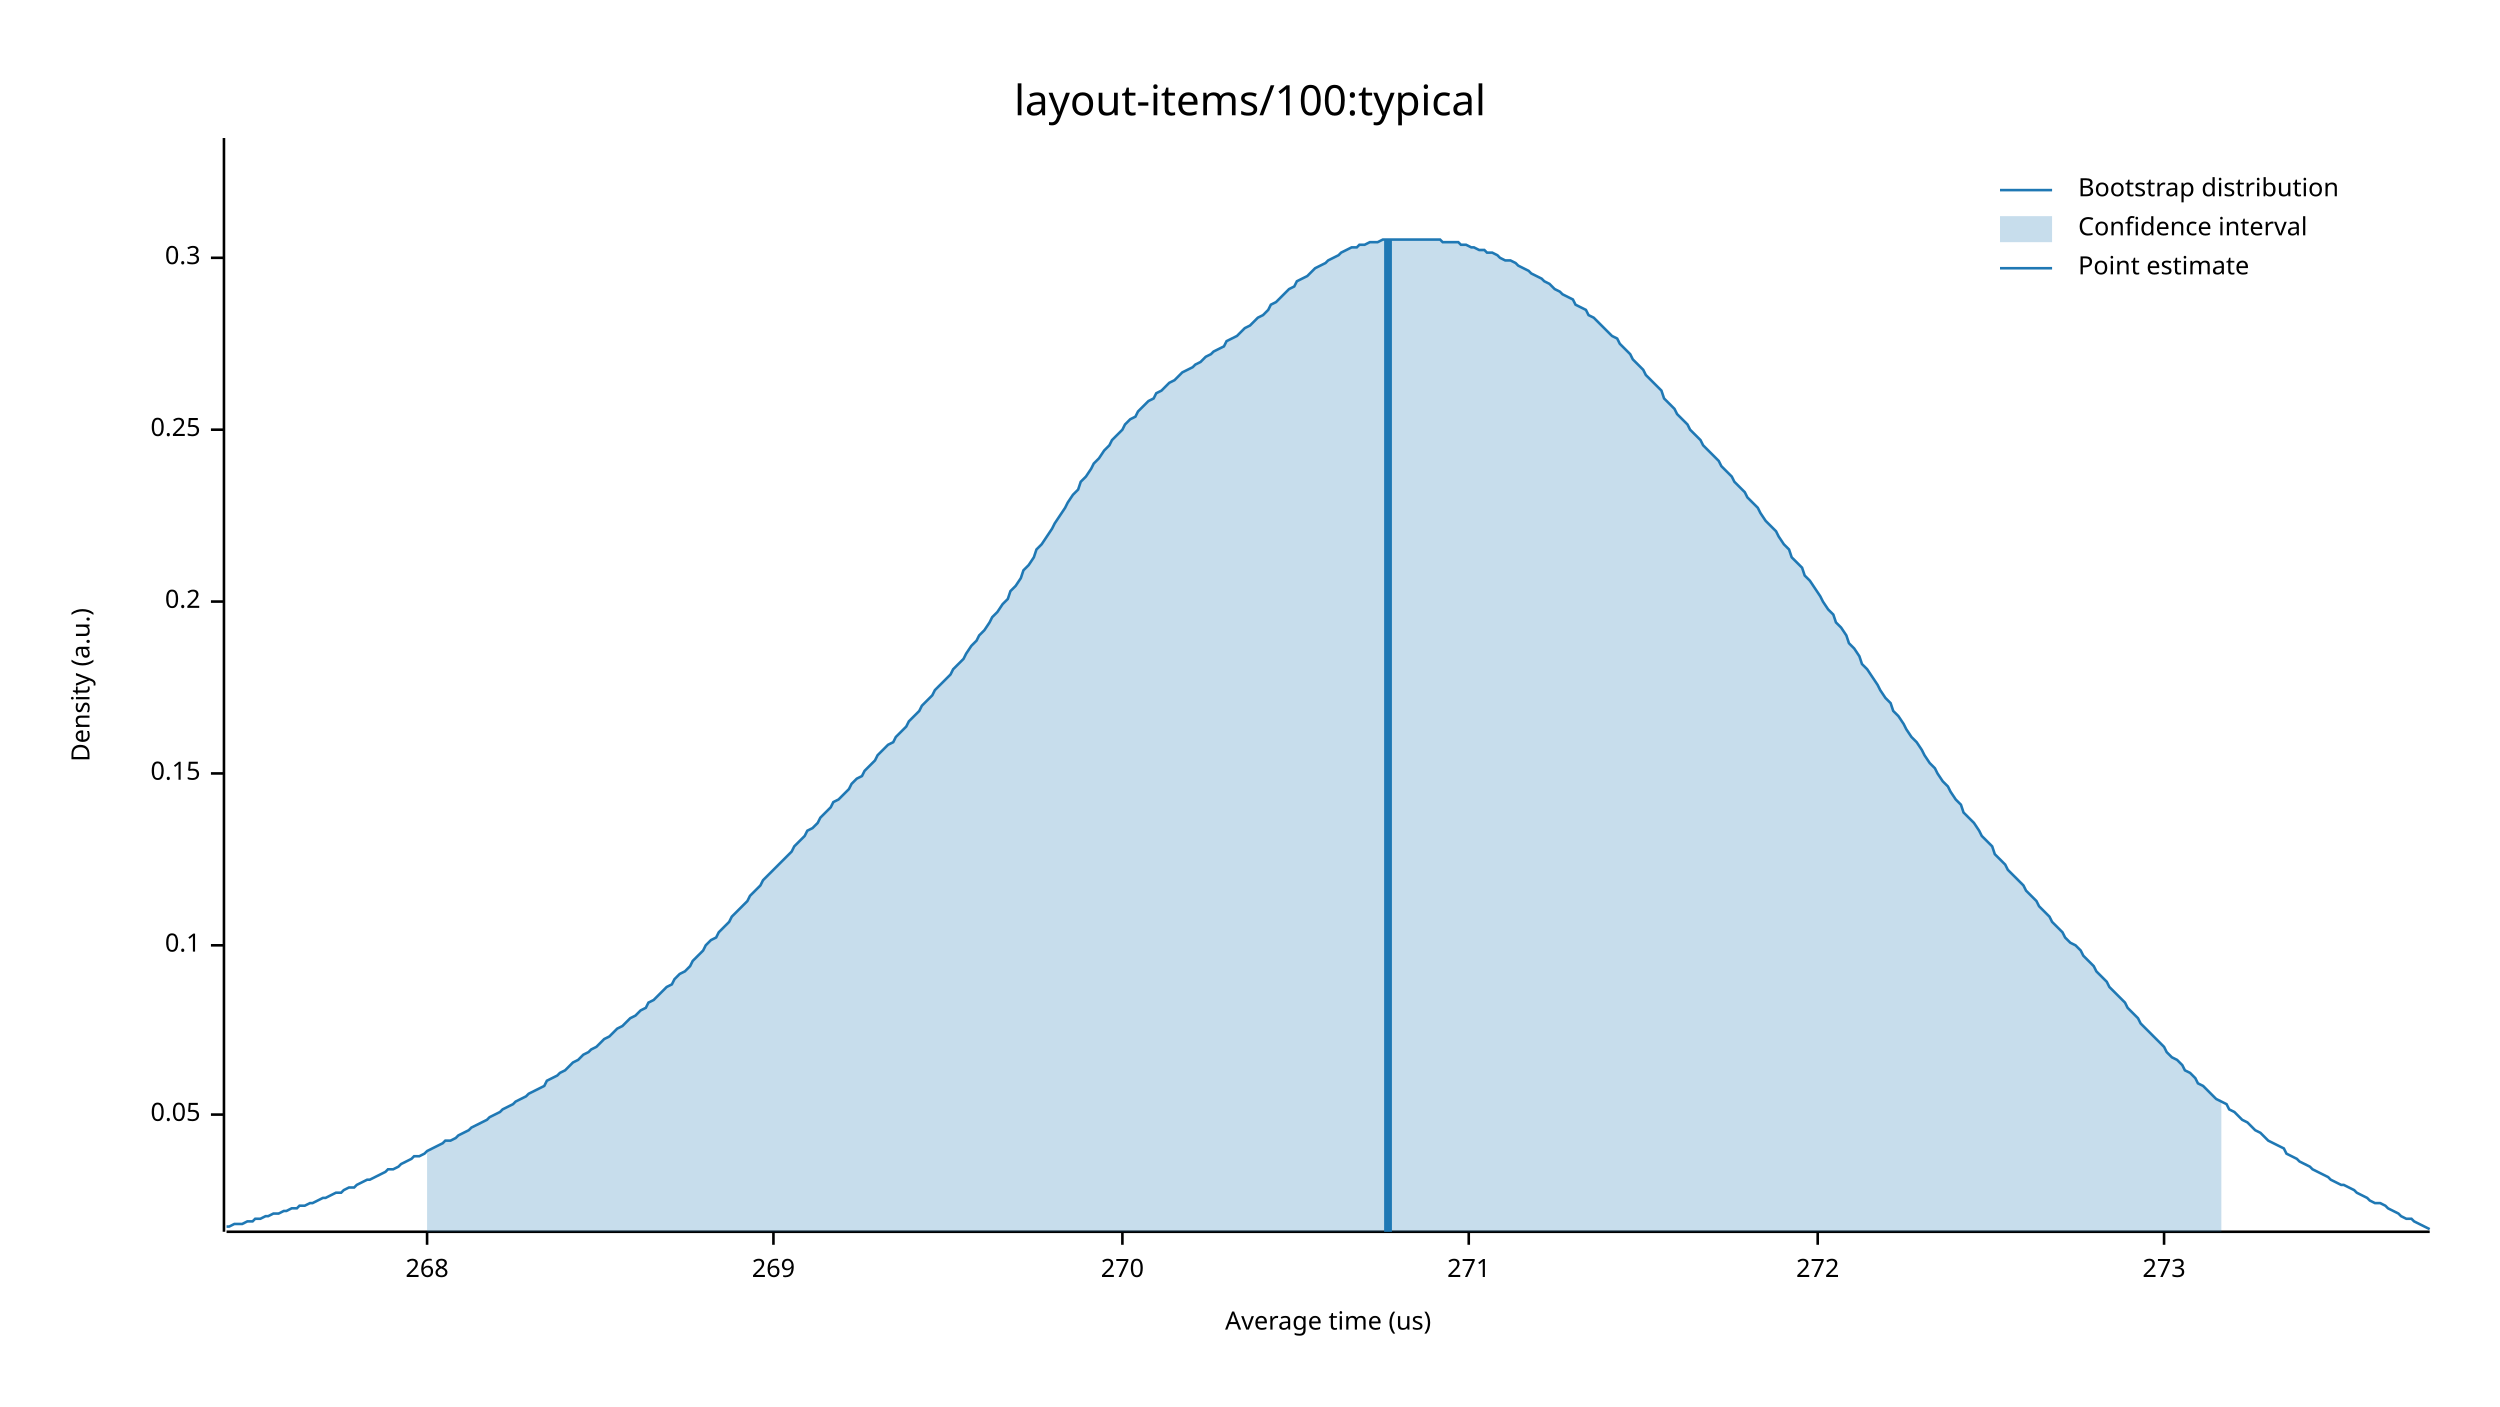
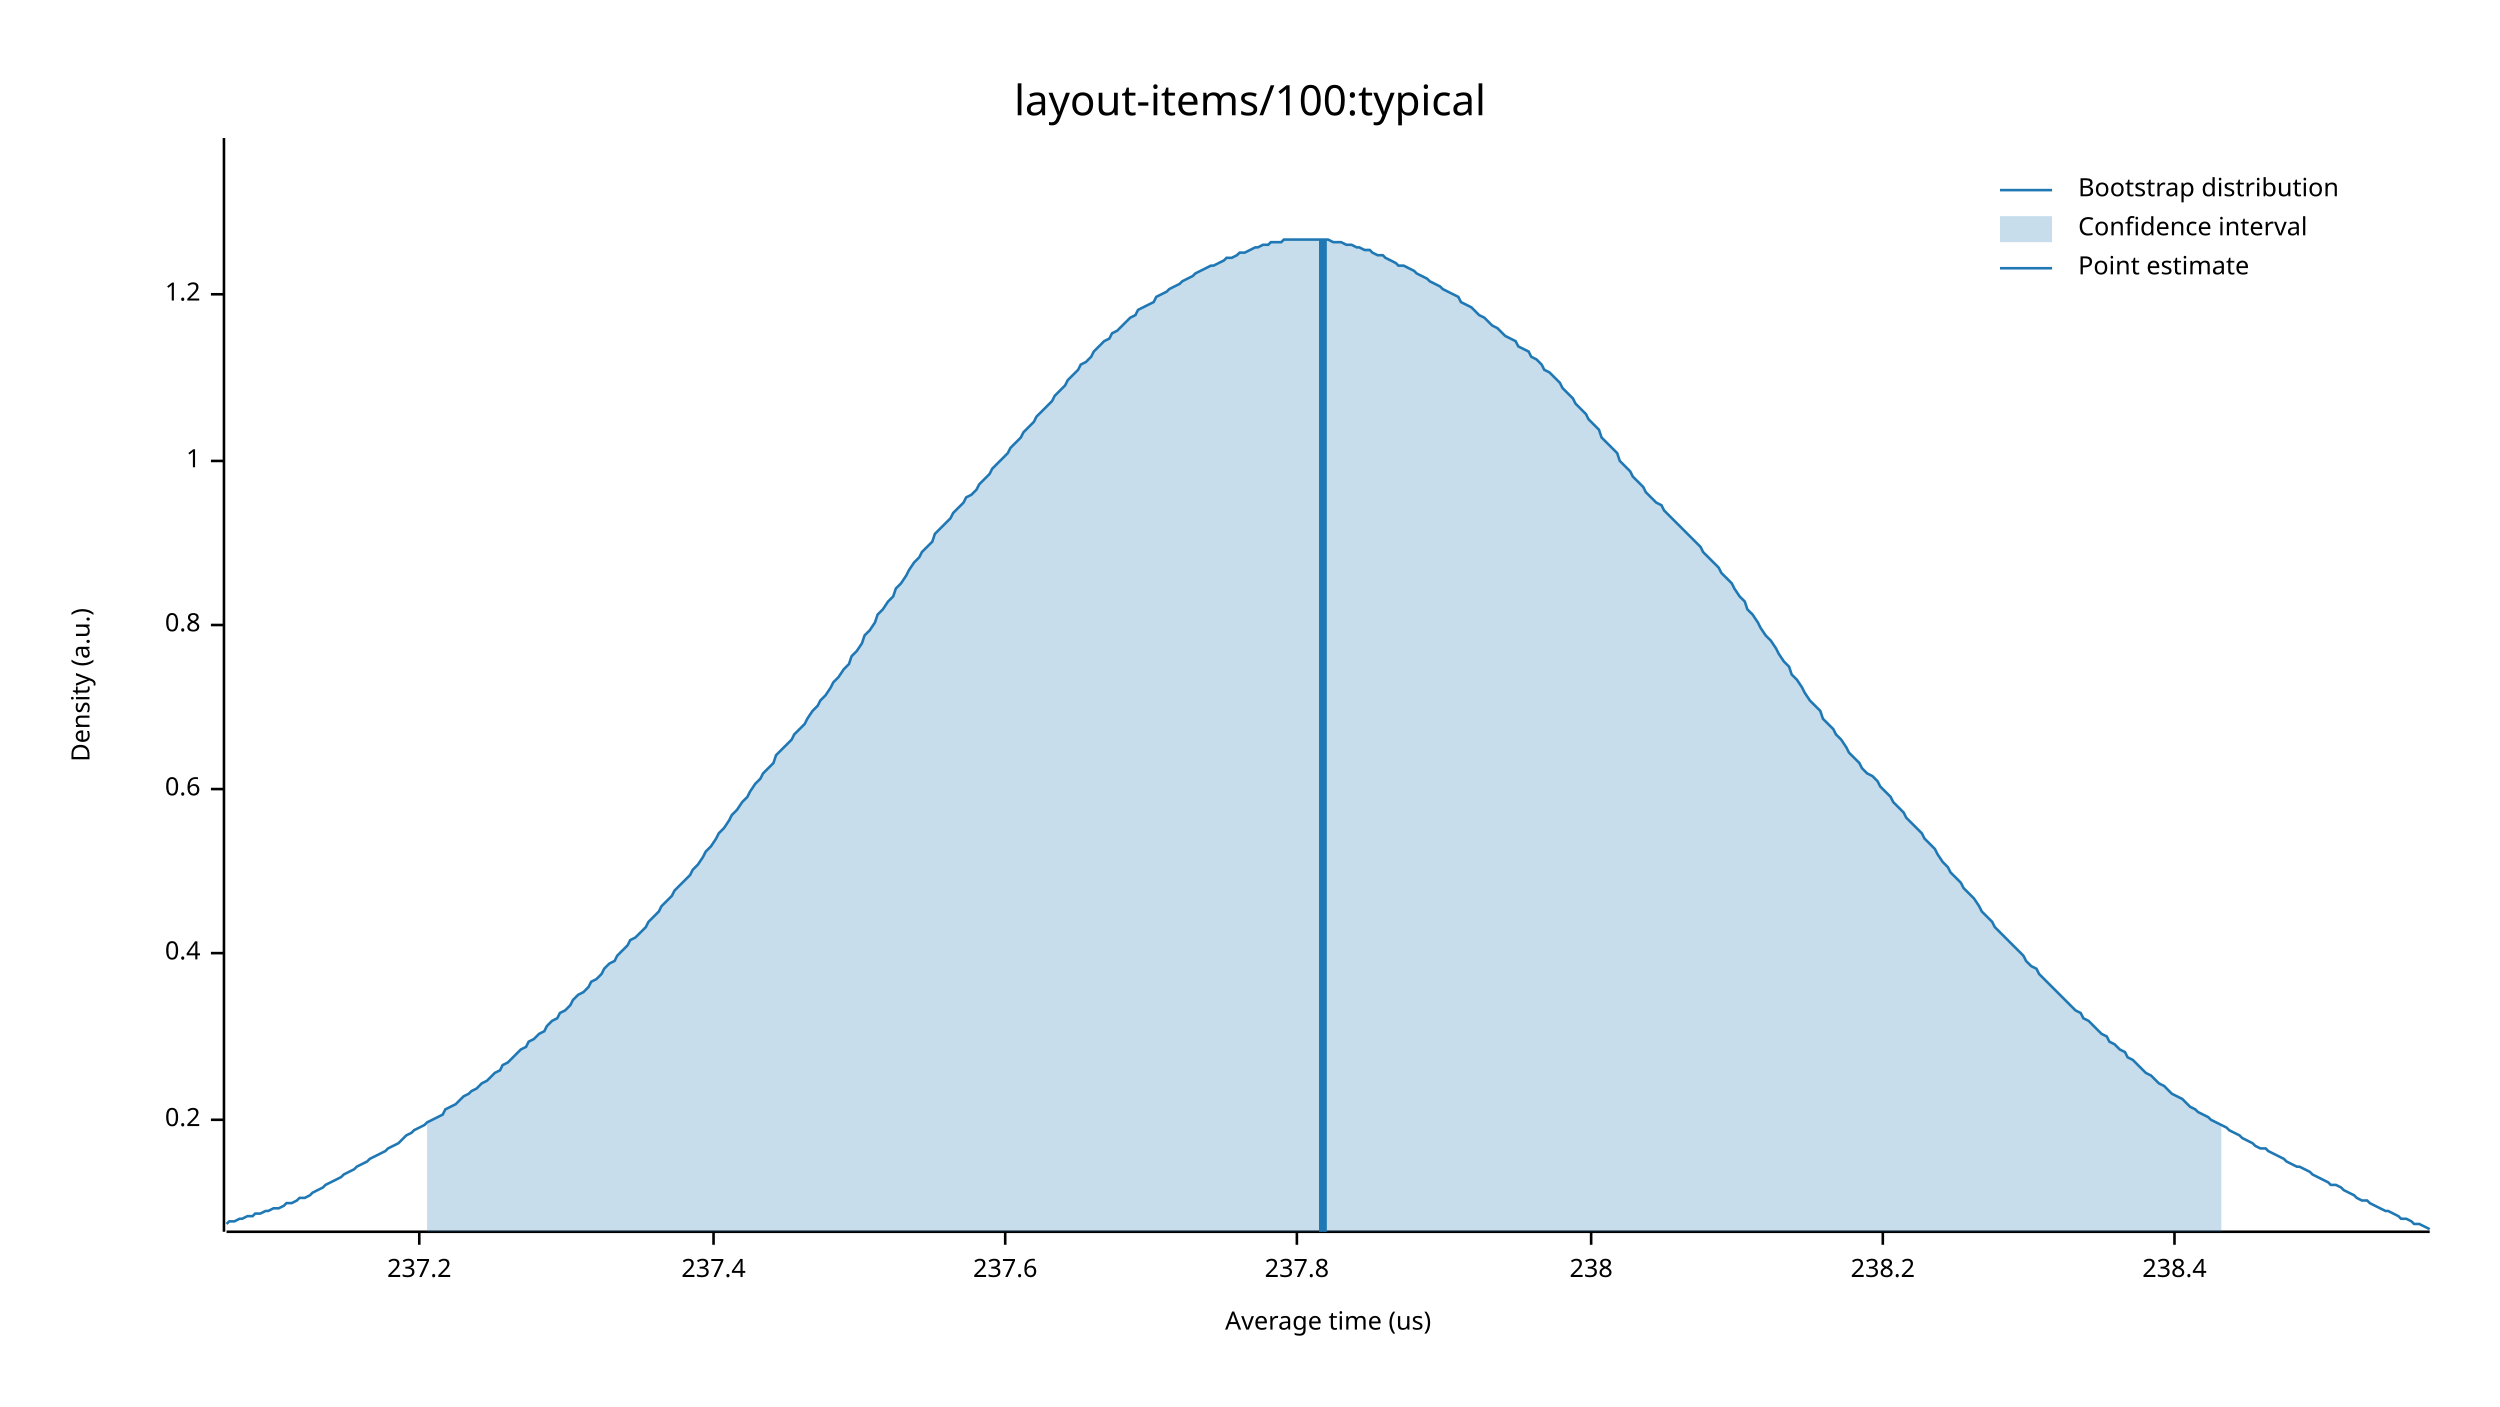
<svg xmlns="http://www.w3.org/2000/svg" style="background-color: white;" width="960" height="540" viewBox="0 0 960 540">
  <text x="480" y="32" dy="0.76em" text-anchor="middle" font-family="sans-serif" font-size="16.129" opacity="1" fill="#000000">
layout-items/100:typical
</text>
  <text x="27" y="263" dy="0.76em" text-anchor="middle" font-family="sans-serif" font-size="9.677" opacity="1" fill="#000000" transform="rotate(270, 27, 263)">
Density (a.u.)
</text>
  <text x="510" y="513" dy="-0.5ex" text-anchor="middle" font-family="sans-serif" font-size="9.677" opacity="1" fill="#000000">
Average time (us)
</text>
  <polyline fill="none" opacity="1" stroke="#000000" stroke-width="1" points="86,53 86,473 " />
-   <text x="77" y="428" dy="0.5ex" text-anchor="end" font-family="sans-serif" font-size="9.677" opacity="1" fill="#000000">
- 0.05
- </text>
-   <polyline fill="none" opacity="1" stroke="#000000" stroke-width="1" points="81,428 86,428 " />
-   <text x="77" y="363" dy="0.5ex" text-anchor="end" font-family="sans-serif" font-size="9.677" opacity="1" fill="#000000">
- 0.1
- </text>
-   <polyline fill="none" opacity="1" stroke="#000000" stroke-width="1" points="81,363 86,363 " />
-   <text x="77" y="297" dy="0.5ex" text-anchor="end" font-family="sans-serif" font-size="9.677" opacity="1" fill="#000000">
- 0.15
- </text>
-   <polyline fill="none" opacity="1" stroke="#000000" stroke-width="1" points="81,297 86,297 " />
-   <text x="77" y="231" dy="0.5ex" text-anchor="end" font-family="sans-serif" font-size="9.677" opacity="1" fill="#000000">
+   <text x="77" y="430" dy="0.5ex" text-anchor="end" font-family="sans-serif" font-size="9.677" opacity="1" fill="#000000">
0.2
</text>
-   <polyline fill="none" opacity="1" stroke="#000000" stroke-width="1" points="81,231 86,231 " />
-   <text x="77" y="165" dy="0.5ex" text-anchor="end" font-family="sans-serif" font-size="9.677" opacity="1" fill="#000000">
- 0.25
+   <polyline fill="none" opacity="1" stroke="#000000" stroke-width="1" points="81,430 86,430 " />
+   <text x="77" y="366" dy="0.5ex" text-anchor="end" font-family="sans-serif" font-size="9.677" opacity="1" fill="#000000">
+ 0.4
</text>
-   <polyline fill="none" opacity="1" stroke="#000000" stroke-width="1" points="81,165 86,165 " />
-   <text x="77" y="99" dy="0.5ex" text-anchor="end" font-family="sans-serif" font-size="9.677" opacity="1" fill="#000000">
- 0.3
+   <polyline fill="none" opacity="1" stroke="#000000" stroke-width="1" points="81,366 86,366 " />
+   <text x="77" y="303" dy="0.5ex" text-anchor="end" font-family="sans-serif" font-size="9.677" opacity="1" fill="#000000">
+ 0.6
</text>
-   <polyline fill="none" opacity="1" stroke="#000000" stroke-width="1" points="81,99 86,99 " />
+   <polyline fill="none" opacity="1" stroke="#000000" stroke-width="1" points="81,303 86,303 " />
+   <text x="77" y="240" dy="0.5ex" text-anchor="end" font-family="sans-serif" font-size="9.677" opacity="1" fill="#000000">
+ 0.8
+ </text>
+   <polyline fill="none" opacity="1" stroke="#000000" stroke-width="1" points="81,240 86,240 " />
+   <text x="77" y="177" dy="0.5ex" text-anchor="end" font-family="sans-serif" font-size="9.677" opacity="1" fill="#000000">
+ 1
+ </text>
+   <polyline fill="none" opacity="1" stroke="#000000" stroke-width="1" points="81,177 86,177 " />
+   <text x="77" y="113" dy="0.5ex" text-anchor="end" font-family="sans-serif" font-size="9.677" opacity="1" fill="#000000">
+ 1.2
+ </text>
+   <polyline fill="none" opacity="1" stroke="#000000" stroke-width="1" points="81,113 86,113 " />
  <polyline fill="none" opacity="1" stroke="#000000" stroke-width="1" points="87,473 933,473 " />
-   <text x="164" y="483" dy="0.76em" text-anchor="middle" font-family="sans-serif" font-size="9.677" opacity="1" fill="#000000">
- 268
+   <text x="161" y="483" dy="0.76em" text-anchor="middle" font-family="sans-serif" font-size="9.677" opacity="1" fill="#000000">
+ 237.2
</text>
-   <polyline fill="none" opacity="1" stroke="#000000" stroke-width="1" points="164,473 164,478 " />
-   <text x="297" y="483" dy="0.76em" text-anchor="middle" font-family="sans-serif" font-size="9.677" opacity="1" fill="#000000">
- 269
+   <polyline fill="none" opacity="1" stroke="#000000" stroke-width="1" points="161,473 161,478 " />
+   <text x="274" y="483" dy="0.76em" text-anchor="middle" font-family="sans-serif" font-size="9.677" opacity="1" fill="#000000">
+ 237.4
</text>
-   <polyline fill="none" opacity="1" stroke="#000000" stroke-width="1" points="297,473 297,478 " />
-   <text x="431" y="483" dy="0.76em" text-anchor="middle" font-family="sans-serif" font-size="9.677" opacity="1" fill="#000000">
- 270
+   <polyline fill="none" opacity="1" stroke="#000000" stroke-width="1" points="274,473 274,478 " />
+   <text x="386" y="483" dy="0.76em" text-anchor="middle" font-family="sans-serif" font-size="9.677" opacity="1" fill="#000000">
+ 237.6
</text>
-   <polyline fill="none" opacity="1" stroke="#000000" stroke-width="1" points="431,473 431,478 " />
-   <text x="564" y="483" dy="0.76em" text-anchor="middle" font-family="sans-serif" font-size="9.677" opacity="1" fill="#000000">
- 271
+   <polyline fill="none" opacity="1" stroke="#000000" stroke-width="1" points="386,473 386,478 " />
+   <text x="498" y="483" dy="0.76em" text-anchor="middle" font-family="sans-serif" font-size="9.677" opacity="1" fill="#000000">
+ 237.8
</text>
-   <polyline fill="none" opacity="1" stroke="#000000" stroke-width="1" points="564,473 564,478 " />
-   <text x="698" y="483" dy="0.76em" text-anchor="middle" font-family="sans-serif" font-size="9.677" opacity="1" fill="#000000">
- 272
+   <polyline fill="none" opacity="1" stroke="#000000" stroke-width="1" points="498,473 498,478 " />
+   <text x="611" y="483" dy="0.76em" text-anchor="middle" font-family="sans-serif" font-size="9.677" opacity="1" fill="#000000">
+ 238
</text>
-   <polyline fill="none" opacity="1" stroke="#000000" stroke-width="1" points="698,473 698,478 " />
-   <text x="831" y="483" dy="0.76em" text-anchor="middle" font-family="sans-serif" font-size="9.677" opacity="1" fill="#000000">
- 273
+   <polyline fill="none" opacity="1" stroke="#000000" stroke-width="1" points="611,473 611,478 " />
+   <text x="723" y="483" dy="0.76em" text-anchor="middle" font-family="sans-serif" font-size="9.677" opacity="1" fill="#000000">
+ 238.2
</text>
-   <polyline fill="none" opacity="1" stroke="#000000" stroke-width="1" points="831,473 831,478 " />
-   <polyline fill="none" opacity="1" stroke="#1F78B4" stroke-width="1" points="87,471 88,471 90,470 92,470 93,470 95,469 97,469 98,468 100,468 102,467 103,467 105,466 107,466 109,465 110,465 112,464 114,464 115,463 117,463 119,462 120,462 122,461 124,460 125,460 127,459 129,458 131,458 132,457 134,456 136,456 137,455 139,454 141,453 142,453 144,452 146,451 148,450 149,449 151,449 153,448 154,447 156,446 158,445 159,444 161,444 163,443 164,442 166,441 168,440 170,439 171,438 173,438 175,437 176,436 178,435 180,434 181,433 183,432 185,431 187,430 188,429 190,428 192,427 193,426 195,425 197,424 198,423 200,422 202,421 203,420 205,419 207,418 209,417 210,415 212,414 214,413 215,412 217,411 219,409 220,408 222,407 224,405 226,404 227,403 229,402 231,400 232,399 234,398 236,396 237,395 239,394 241,392 242,391 244,390 246,388 248,387 249,385 251,384 253,382 254,381 256,379 258,378 259,376 261,374 263,373 265,371 266,369 268,367 270,365 271,363 273,361 275,360 276,358 278,356 280,354 281,352 283,350 285,348 287,346 288,344 290,342 292,340 293,338 295,336 297,334 298,333 300,331 302,329 304,327 305,325 307,323 309,321 310,319 312,318 314,316 315,314 317,312 319,310 320,308 322,307 324,305 326,303 327,301 329,299 331,298 332,296 334,294 336,292 337,290 339,288 341,286 343,285 344,283 346,281 348,279 349,277 351,275 353,273 354,271 356,269 358,267 359,265 361,263 363,261 365,259 366,257 368,255 370,253 371,251 373,248 375,246 376,244 378,242 380,239 381,237 383,235 385,232 387,230 388,227 390,225 392,222 393,219 395,217 397,214 398,211 400,209 402,206 404,203 405,201 407,198 409,195 410,193 412,190 414,188 415,185 417,183 419,180 420,178 422,176 424,173 426,171 427,169 429,167 431,165 432,163 434,161 436,160 437,158 439,156 441,154 443,153 444,151 446,150 448,148 449,147 451,146 453,144 454,143 456,142 458,141 459,140 461,139 463,137 465,136 466,135 468,134 470,133 471,131 473,130 475,129 476,128 478,126 480,125 482,123 483,122 485,121 487,119 488,117 490,116 492,114 493,113 495,111 497,110 498,108 500,107 502,106 504,104 505,103 507,102 509,101 510,100 512,99 514,98 515,97 517,96 519,95 521,95 522,94 524,94 526,93 527,93 529,93 531,92 532,92 534,92 536,92 537,92 539,92 541,92 543,92 544,92 546,92 548,92 549,92 551,92 553,92 554,93 556,93 558,93 560,93 561,94 563,94 565,95 566,95 568,96 570,96 571,97 573,97 575,98 576,99 578,100 580,100 582,101 583,102 585,103 587,104 588,105 590,106 592,107 593,108 595,109 597,111 599,112 600,113 602,114 604,115 605,117 607,118 609,119 610,121 612,122 614,124 615,125 617,127 619,129 621,130 622,132 624,134 626,136 627,138 629,140 631,142 632,144 634,146 636,148 638,150 639,153 641,155 643,157 644,159 646,161 648,163 649,165 651,167 653,169 654,171 656,173 658,175 660,177 661,179 663,181 665,183 666,185 668,187 670,189 671,191 673,193 675,195 676,197 678,200 680,202 682,204 683,206 685,209 687,211 688,214 690,216 692,218 693,221 695,223 697,226 699,229 700,231 702,234 704,236 705,239 707,241 709,244 710,247 712,249 714,252 715,255 717,257 719,260 721,263 722,265 724,268 726,270 727,273 729,275 731,278 732,280 734,283 736,285 738,288 739,290 741,293 743,295 744,297 746,300 748,302 749,304 751,307 753,309 754,312 756,314 758,316 760,319 761,321 763,323 765,325 766,328 768,330 770,332 771,334 773,336 775,338 777,340 778,342 780,344 782,346 783,348 785,350 787,352 788,354 790,356 792,358 793,360 795,362 797,363 799,365 800,367 802,369 804,371 805,373 807,375 809,377 810,379 812,381 814,383 816,385 817,387 819,389 821,391 822,393 824,395 826,397 827,398 829,400 831,402 832,404 834,406 836,407 838,409 839,411 841,412 843,414 844,416 846,417 848,419 849,420 851,422 853,423 855,424 856,426 858,427 860,429 861,430 863,431 865,433 866,434 868,435 870,437 871,438 873,439 875,440 877,441 878,443 880,444 882,445 883,446 885,447 887,448 888,449 890,450 892,451 894,452 895,453 897,454 899,455 900,455 902,456 904,457 905,458 907,459 909,460 910,461 912,462 914,462 916,463 917,464 919,465 921,466 922,467 924,468 926,468 927,469 929,470 931,471 933,472 " />
-   <polygon opacity="0.25" fill="#1F78B4" points="164,442 166,441 168,440 170,439 171,438 173,438 175,437 176,436 178,435 180,434 181,433 183,432 185,431 187,430 188,429 190,428 192,427 193,426 195,425 197,424 198,423 200,422 202,421 203,420 205,419 207,418 209,417 210,415 212,414 214,413 215,412 217,411 219,409 220,408 222,407 224,405 226,404 227,403 229,402 231,400 232,399 234,398 236,396 237,395 239,394 241,392 242,391 244,390 246,388 248,387 249,385 251,384 253,382 254,381 256,379 258,378 259,376 261,374 263,373 265,371 266,369 268,367 270,365 271,363 273,361 275,360 276,358 278,356 280,354 281,352 283,350 285,348 287,346 288,344 290,342 292,340 293,338 295,336 297,334 298,333 300,331 302,329 304,327 305,325 307,323 309,321 310,319 312,318 314,316 315,314 317,312 319,310 320,308 322,307 324,305 326,303 327,301 329,299 331,298 332,296 334,294 336,292 337,290 339,288 341,286 343,285 344,283 346,281 348,279 349,277 351,275 353,273 354,271 356,269 358,267 359,265 361,263 363,261 365,259 366,257 368,255 370,253 371,251 373,248 375,246 376,244 378,242 380,239 381,237 383,235 385,232 387,230 388,227 390,225 392,222 393,219 395,217 397,214 398,211 400,209 402,206 404,203 405,201 407,198 409,195 410,193 412,190 414,188 415,185 417,183 419,180 420,178 422,176 424,173 426,171 427,169 429,167 431,165 432,163 434,161 436,160 437,158 439,156 441,154 443,153 444,151 446,150 448,148 449,147 451,146 453,144 454,143 456,142 458,141 459,140 461,139 463,137 465,136 466,135 468,134 470,133 471,131 473,130 475,129 476,128 478,126 480,125 482,123 483,122 485,121 487,119 488,117 490,116 492,114 493,113 495,111 497,110 498,108 500,107 502,106 504,104 505,103 507,102 509,101 510,100 512,99 514,98 515,97 517,96 519,95 521,95 522,94 524,94 526,93 527,93 529,93 531,92 532,92 534,92 536,92 537,92 539,92 541,92 543,92 544,92 546,92 548,92 549,92 551,92 553,92 554,93 556,93 558,93 560,93 561,94 563,94 565,95 566,95 568,96 570,96 571,97 573,97 575,98 576,99 578,100 580,100 582,101 583,102 585,103 587,104 588,105 590,106 592,107 593,108 595,109 597,111 599,112 600,113 602,114 604,115 605,117 607,118 609,119 610,121 612,122 614,124 615,125 617,127 619,129 621,130 622,132 624,134 626,136 627,138 629,140 631,142 632,144 634,146 636,148 638,150 639,153 641,155 643,157 644,159 646,161 648,163 649,165 651,167 653,169 654,171 656,173 658,175 660,177 661,179 663,181 665,183 666,185 668,187 670,189 671,191 673,193 675,195 676,197 678,200 680,202 682,204 683,206 685,209 687,211 688,214 690,216 692,218 693,221 695,223 697,226 699,229 700,231 702,234 704,236 705,239 707,241 709,244 710,247 712,249 714,252 715,255 717,257 719,260 721,263 722,265 724,268 726,270 727,273 729,275 731,278 732,280 734,283 736,285 738,288 739,290 741,293 743,295 744,297 746,300 748,302 749,304 751,307 753,309 754,312 756,314 758,316 760,319 761,321 763,323 765,325 766,328 768,330 770,332 771,334 773,336 775,338 777,340 778,342 780,344 782,346 783,348 785,350 787,352 788,354 790,356 792,358 793,360 795,362 797,363 799,365 800,367 802,369 804,371 805,373 807,375 809,377 810,379 812,381 814,383 816,385 817,387 819,389 821,391 822,393 824,395 826,397 827,398 829,400 831,402 832,404 834,406 836,407 838,409 839,411 841,412 843,414 844,416 846,417 848,419 849,420 851,422 853,423 853,473 164,473 " />
-   <polyline fill="none" opacity="1" stroke="#1F78B4" stroke-width="3" points="533,473 533,92 " />
+   <polyline fill="none" opacity="1" stroke="#000000" stroke-width="1" points="723,473 723,478 " />
+   <text x="835" y="483" dy="0.76em" text-anchor="middle" font-family="sans-serif" font-size="9.677" opacity="1" fill="#000000">
+ 238.4
+ </text>
+   <polyline fill="none" opacity="1" stroke="#000000" stroke-width="1" points="835,473 835,478 " />
+   <polyline fill="none" opacity="1" stroke="#1F78B4" stroke-width="1" points="87,470 88,469 90,469 92,468 93,468 95,467 97,467 98,466 100,466 102,465 103,465 105,464 107,464 109,463 110,462 112,462 114,461 115,460 117,460 119,459 120,458 122,457 124,456 125,455 127,454 129,453 131,452 132,451 134,450 136,449 137,448 139,447 141,446 142,445 144,444 146,443 148,442 149,441 151,440 153,439 154,438 156,436 158,435 159,434 161,433 163,432 164,431 166,430 168,429 170,428 171,426 173,425 175,424 176,423 178,421 180,420 181,419 183,418 185,416 187,415 188,414 190,412 192,411 193,409 195,408 197,406 198,405 200,403 202,402 203,400 205,399 207,397 209,396 210,394 212,392 214,391 215,389 217,388 219,386 220,384 222,382 224,381 226,379 227,377 229,376 231,374 232,372 234,370 236,369 237,367 239,365 241,363 242,361 244,360 246,358 248,356 249,354 251,352 253,350 254,348 256,346 258,344 259,342 261,340 263,338 265,336 266,334 268,332 270,329 271,327 273,325 275,322 276,320 278,318 280,315 281,313 283,311 285,308 287,306 288,304 290,301 292,299 293,297 295,295 297,293 298,290 300,288 302,286 304,284 305,282 307,280 309,278 310,276 312,273 314,271 315,269 317,267 319,264 320,262 322,260 324,257 326,255 327,252 329,250 331,247 332,244 334,242 336,239 337,236 339,234 341,231 343,229 344,226 346,224 348,221 349,219 351,216 353,214 354,212 356,210 358,208 359,205 361,203 363,201 365,199 366,197 368,195 370,193 371,191 373,190 375,188 376,186 378,184 380,182 381,180 383,178 385,176 387,174 388,172 390,170 392,168 393,166 395,164 397,162 398,160 400,158 402,156 404,154 405,152 407,150 409,148 410,146 412,144 414,142 415,140 417,139 419,137 420,135 422,133 424,131 426,130 427,128 429,127 431,125 432,124 434,122 436,121 437,119 439,118 441,117 443,116 444,114 446,113 448,112 449,111 451,110 453,109 454,108 456,107 458,106 459,105 461,104 463,103 465,102 466,102 468,101 470,100 471,99 473,99 475,98 476,97 478,97 480,96 482,95 483,95 485,94 487,94 488,93 490,93 492,93 493,92 495,92 497,92 498,92 500,92 502,92 504,92 505,92 507,92 509,92 510,92 512,93 514,93 515,93 517,94 519,94 521,95 522,95 524,96 526,96 527,97 529,98 531,98 532,99 534,100 536,101 537,102 539,102 541,103 543,104 544,105 546,106 548,107 549,108 551,109 553,110 554,111 556,112 558,113 560,114 561,116 563,117 565,118 566,119 568,121 570,122 571,123 573,125 575,126 576,127 578,129 580,130 582,131 583,133 585,134 587,135 588,137 590,138 592,140 593,142 595,143 597,145 599,147 600,149 602,151 604,153 605,155 607,157 609,159 610,161 612,163 614,165 615,168 617,170 619,172 621,174 622,177 624,179 626,181 627,183 629,185 631,187 632,189 634,191 636,193 638,194 639,196 641,198 643,200 644,201 646,203 648,205 649,206 651,208 653,210 654,212 656,214 658,216 660,218 661,220 663,222 665,224 666,226 668,229 670,231 671,234 673,236 675,239 676,241 678,244 680,246 682,249 683,251 685,254 687,256 688,259 690,261 692,264 693,266 695,269 697,271 699,273 700,276 702,278 704,280 705,282 707,284 709,287 710,289 712,291 714,293 715,295 717,297 719,298 721,300 722,302 724,304 726,306 727,308 729,310 731,312 732,314 734,316 736,318 738,320 739,322 741,324 743,326 744,328 746,331 748,333 749,335 751,337 753,339 754,341 756,343 758,345 760,348 761,350 763,352 765,354 766,356 768,358 770,360 771,361 773,363 775,365 777,367 778,369 780,371 782,372 783,374 785,376 787,378 788,379 790,381 792,383 793,384 795,386 797,388 799,389 800,391 802,392 804,394 805,395 807,397 809,398 810,400 812,401 814,403 816,404 817,406 819,407 821,409 822,410 824,412 826,413 827,414 829,416 831,417 832,418 834,420 836,421 838,422 839,423 841,425 843,426 844,427 846,428 848,429 849,430 851,431 853,432 855,433 856,434 858,435 860,436 861,437 863,438 865,439 866,440 868,441 870,441 871,442 873,443 875,444 877,445 878,446 880,447 882,448 883,448 885,449 887,450 888,451 890,452 892,453 894,454 895,455 897,455 899,456 900,457 902,458 904,459 905,460 907,461 909,461 910,462 912,463 914,464 916,465 917,465 919,466 921,467 922,468 924,468 926,469 927,470 929,470 931,471 933,472 " />
+   <polygon opacity="0.25" fill="#1F78B4" points="164,431 166,430 168,429 170,428 171,426 173,425 175,424 176,423 178,421 180,420 181,419 183,418 185,416 187,415 188,414 190,412 192,411 193,409 195,408 197,406 198,405 200,403 202,402 203,400 205,399 207,397 209,396 210,394 212,392 214,391 215,389 217,388 219,386 220,384 222,382 224,381 226,379 227,377 229,376 231,374 232,372 234,370 236,369 237,367 239,365 241,363 242,361 244,360 246,358 248,356 249,354 251,352 253,350 254,348 256,346 258,344 259,342 261,340 263,338 265,336 266,334 268,332 270,329 271,327 273,325 275,322 276,320 278,318 280,315 281,313 283,311 285,308 287,306 288,304 290,301 292,299 293,297 295,295 297,293 298,290 300,288 302,286 304,284 305,282 307,280 309,278 310,276 312,273 314,271 315,269 317,267 319,264 320,262 322,260 324,257 326,255 327,252 329,250 331,247 332,244 334,242 336,239 337,236 339,234 341,231 343,229 344,226 346,224 348,221 349,219 351,216 353,214 354,212 356,210 358,208 359,205 361,203 363,201 365,199 366,197 368,195 370,193 371,191 373,190 375,188 376,186 378,184 380,182 381,180 383,178 385,176 387,174 388,172 390,170 392,168 393,166 395,164 397,162 398,160 400,158 402,156 404,154 405,152 407,150 409,148 410,146 412,144 414,142 415,140 417,139 419,137 420,135 422,133 424,131 426,130 427,128 429,127 431,125 432,124 434,122 436,121 437,119 439,118 441,117 443,116 444,114 446,113 448,112 449,111 451,110 453,109 454,108 456,107 458,106 459,105 461,104 463,103 465,102 466,102 468,101 470,100 471,99 473,99 475,98 476,97 478,97 480,96 482,95 483,95 485,94 487,94 488,93 490,93 492,93 493,92 495,92 497,92 498,92 500,92 502,92 504,92 505,92 507,92 509,92 510,92 512,93 514,93 515,93 517,94 519,94 521,95 522,95 524,96 526,96 527,97 529,98 531,98 532,99 534,100 536,101 537,102 539,102 541,103 543,104 544,105 546,106 548,107 549,108 551,109 553,110 554,111 556,112 558,113 560,114 561,116 563,117 565,118 566,119 568,121 570,122 571,123 573,125 575,126 576,127 578,129 580,130 582,131 583,133 585,134 587,135 588,137 590,138 592,140 593,142 595,143 597,145 599,147 600,149 602,151 604,153 605,155 607,157 609,159 610,161 612,163 614,165 615,168 617,170 619,172 621,174 622,177 624,179 626,181 627,183 629,185 631,187 632,189 634,191 636,193 638,194 639,196 641,198 643,200 644,201 646,203 648,205 649,206 651,208 653,210 654,212 656,214 658,216 660,218 661,220 663,222 665,224 666,226 668,229 670,231 671,234 673,236 675,239 676,241 678,244 680,246 682,249 683,251 685,254 687,256 688,259 690,261 692,264 693,266 695,269 697,271 699,273 700,276 702,278 704,280 705,282 707,284 709,287 710,289 712,291 714,293 715,295 717,297 719,298 721,300 722,302 724,304 726,306 727,308 729,310 731,312 732,314 734,316 736,318 738,320 739,322 741,324 743,326 744,328 746,331 748,333 749,335 751,337 753,339 754,341 756,343 758,345 760,348 761,350 763,352 765,354 766,356 768,358 770,360 771,361 773,363 775,365 777,367 778,369 780,371 782,372 783,374 785,376 787,378 788,379 790,381 792,383 793,384 795,386 797,388 799,389 800,391 802,392 804,394 805,395 807,397 809,398 810,400 812,401 814,403 816,404 817,406 819,407 821,409 822,410 824,412 826,413 827,414 829,416 831,417 832,418 834,420 836,421 838,422 839,423 841,425 843,426 844,427 846,428 848,429 849,430 851,431 853,432 853,473 164,473 " />
+   <polyline fill="none" opacity="1" stroke="#1F78B4" stroke-width="3" points="508,473 508,92 " />
  <text x="798" y="68" dy="0.76em" text-anchor="start" font-family="sans-serif" font-size="9.677" opacity="1" fill="#000000">
Bootstrap distribution
</text>
  <text x="798" y="83" dy="0.76em" text-anchor="start" font-family="sans-serif" font-size="9.677" opacity="1" fill="#000000">
Confidence interval
</text>
  <text x="798" y="98" dy="0.76em" text-anchor="start" font-family="sans-serif" font-size="9.677" opacity="1" fill="#000000">
Point estimate
</text>
  <polyline fill="none" opacity="1" stroke="#1F78B4" stroke-width="1" points="768,73 788,73 " />
  <rect x="768" y="83" width="20" height="10" opacity="0.25" fill="#1F78B4" stroke="none" />
  <polyline fill="none" opacity="1" stroke="#1F78B4" stroke-width="1" points="768,103 788,103 " />
</svg>
